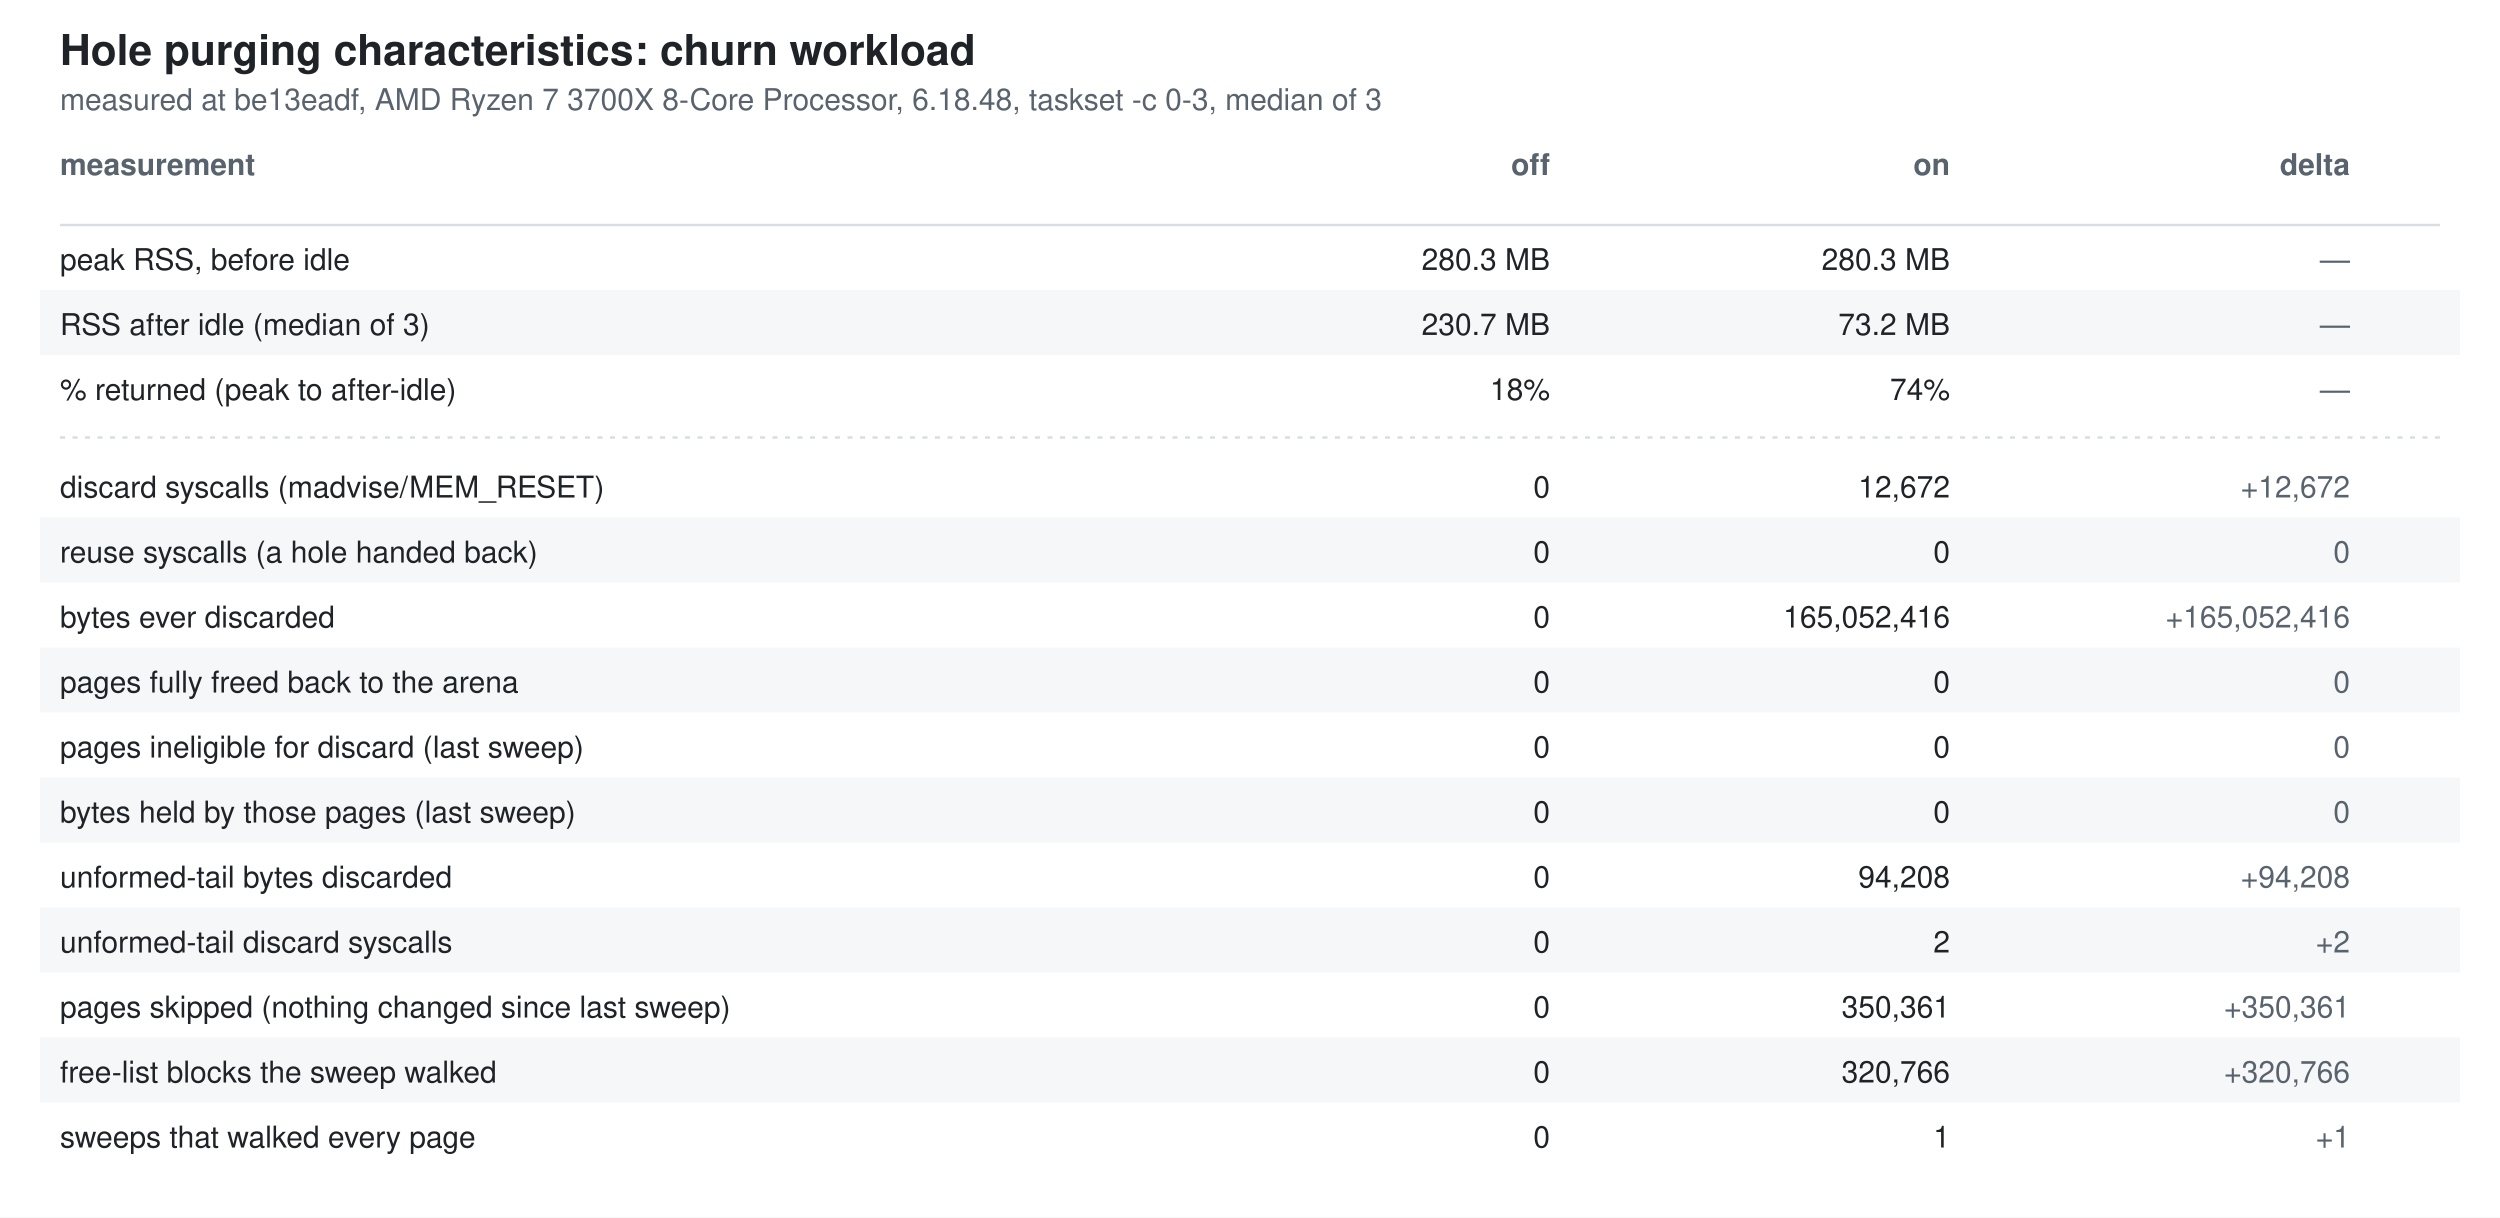
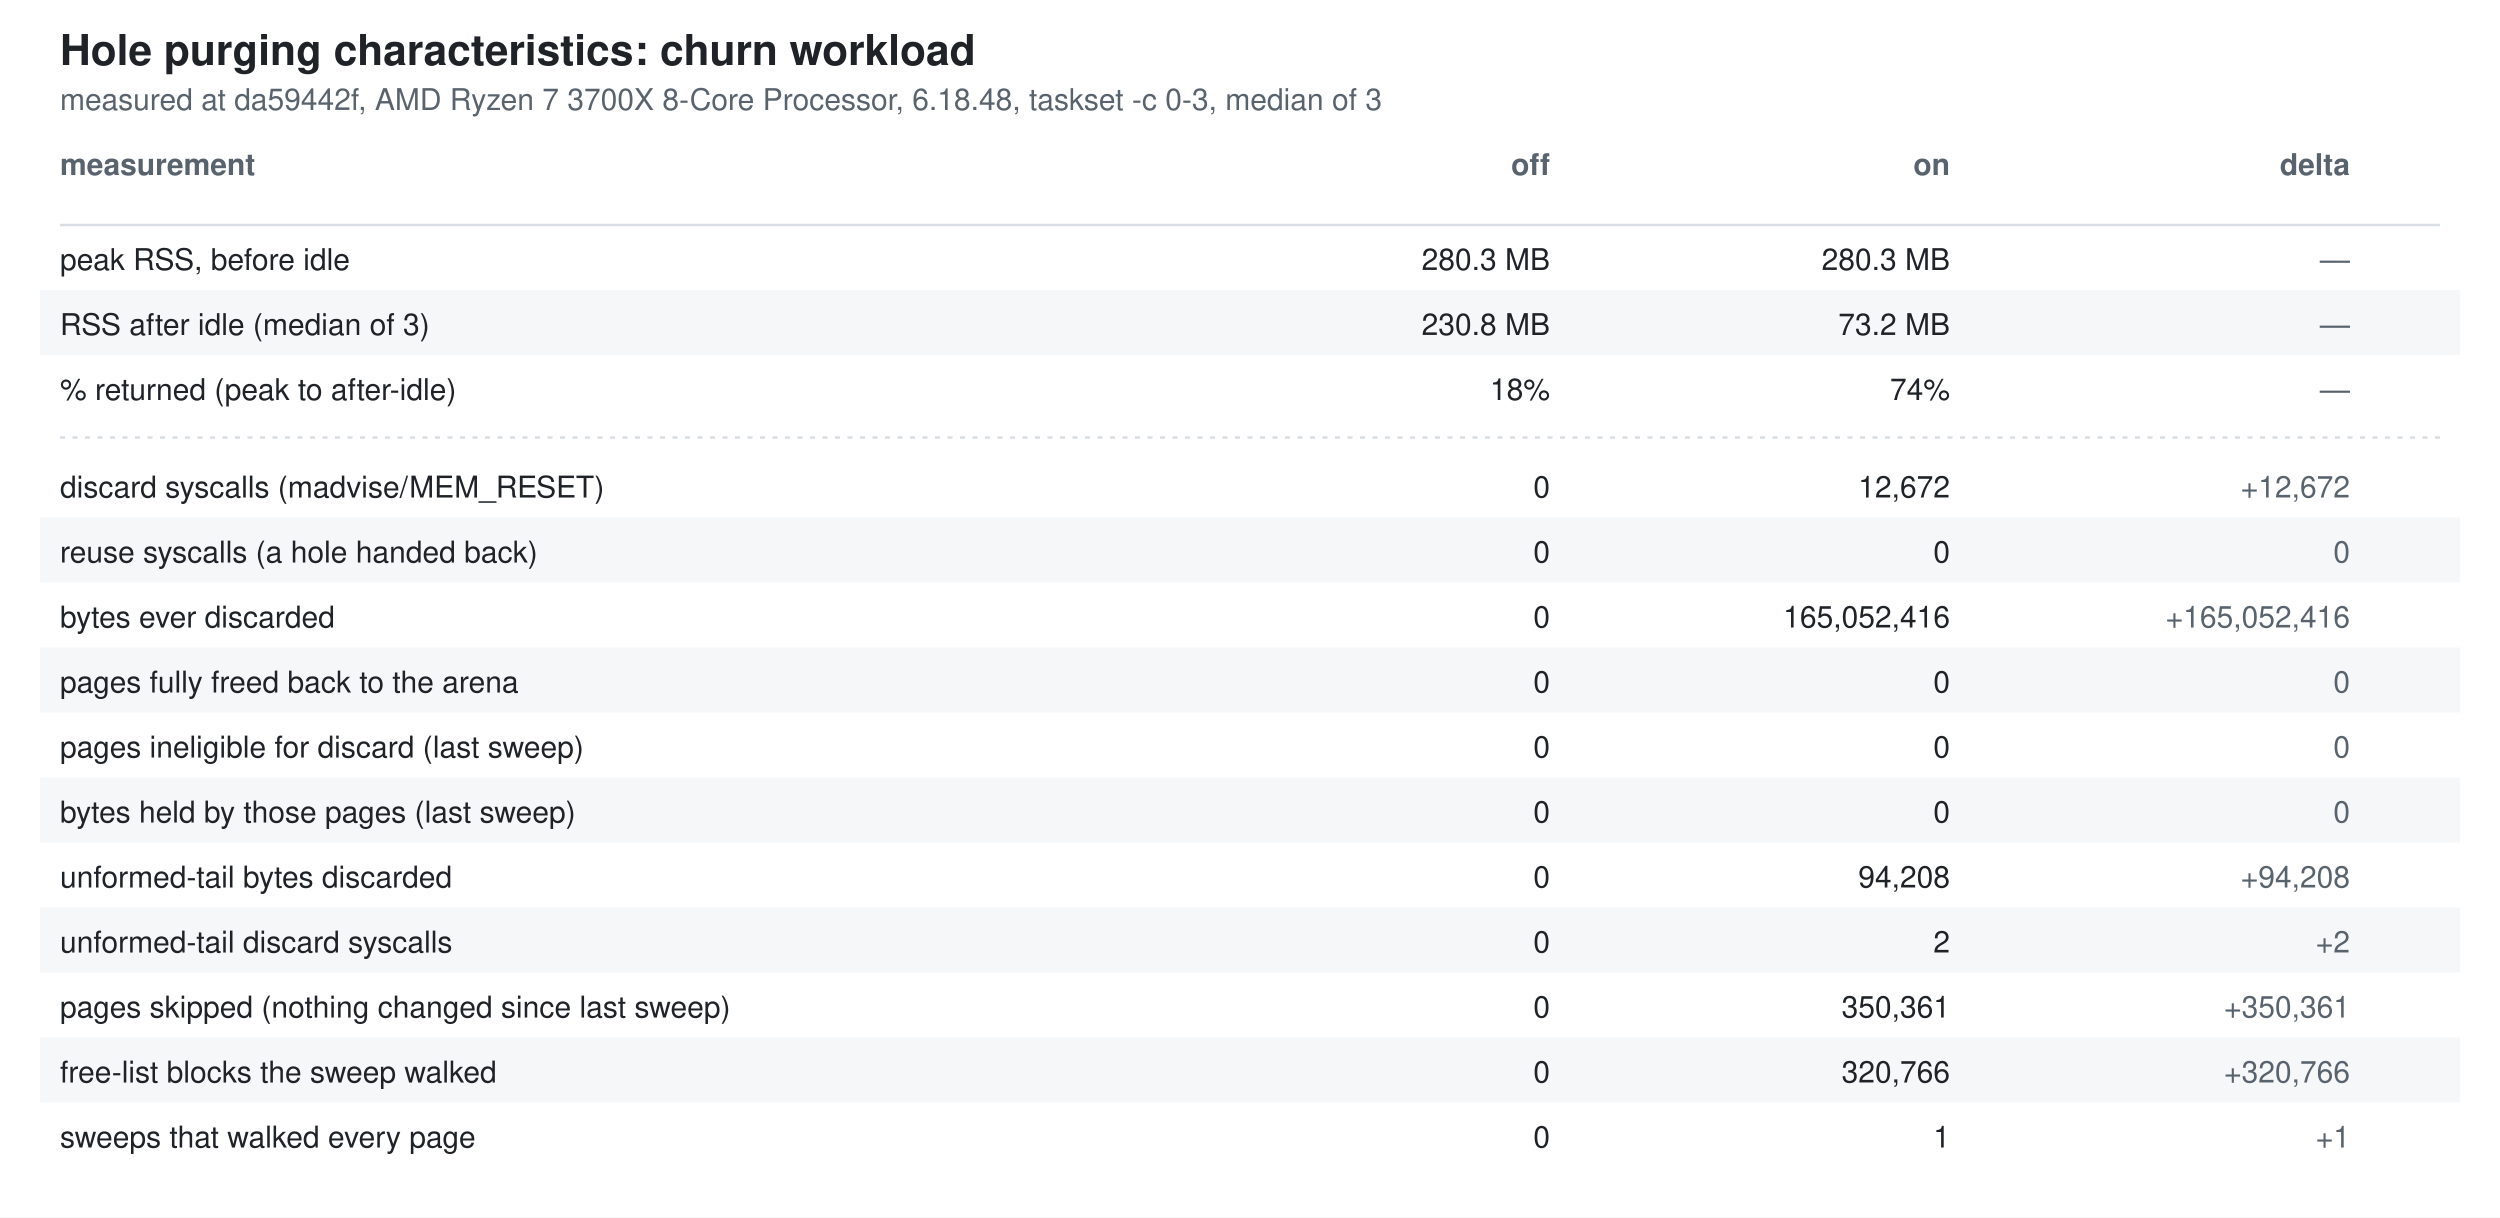
<svg xmlns="http://www.w3.org/2000/svg" viewBox="0 0 1000 487" width="1000" height="487" role="img" aria-label="Hole purging characteristics, churn workload">
  <rect width="1000" height="487" fill="#ffffff" />
  <g font-family="-apple-system,BlinkMacSystemFont,Segoe UI,Helvetica,Arial,sans-serif">
    <text x="24" y="26" font-size="17" font-weight="600" fill="#1f2328">Hole purging characteristics: churn workload</text>
-     <text x="24" y="44" font-size="12" fill="#59636e">measured at be13eadf, AMD Ryzen 7 3700X 8-Core Processor, 6.18.48, taskset -c 0-3, median of 3</text>
+     <text x="24" y="44" font-size="12" fill="#59636e">measured at da59442f, AMD Ryzen 7 3700X 8-Core Processor, 6.18.48, taskset -c 0-3, median of 3</text>
    <text x="24" y="70" font-size="12" font-weight="600" fill="#59636e">measurement</text>
    <text x="620" y="70" font-size="12" font-weight="600" text-anchor="end" fill="#59636e">off</text>
    <text x="780" y="70" font-size="12" font-weight="600" text-anchor="end" fill="#59636e">on</text>
    <text x="940" y="70" font-size="12" font-weight="600" text-anchor="end" fill="#59636e">delta</text>
    <line x1="24" y1="90" x2="976" y2="90" stroke="#d8dee4" stroke-width="1" />
    <text x="24" y="108" font-size="12" fill="#1f2328">peak RSS, before idle</text>
    <text x="620" y="108" font-size="12" text-anchor="end" fill="#1f2328">280.3 MB</text>
    <text x="780" y="108" font-size="12" text-anchor="end" fill="#1f2328">280.3 MB</text>
    <text x="940" y="108" font-size="12" text-anchor="end" fill="#59636e">—</text>
    <rect x="16" y="116" width="968" height="26" fill="#d8dee4" opacity="0.25" />
    <text x="24" y="134" font-size="12" fill="#1f2328">RSS after idle (median of 3)</text>
-     <text x="620" y="134" font-size="12" text-anchor="end" fill="#1f2328">230.7 MB</text>
+     <text x="620" y="134" font-size="12" text-anchor="end" fill="#1f2328">230.8 MB</text>
    <text x="780" y="134" font-size="12" text-anchor="end" fill="#1f2328">73.2 MB</text>
    <text x="940" y="134" font-size="12" text-anchor="end" fill="#59636e">—</text>
    <text x="24" y="160" font-size="12" fill="#1f2328">% returned (peak to after-idle)</text>
    <text x="620" y="160" font-size="12" text-anchor="end" fill="#1f2328">18%</text>
    <text x="780" y="160" font-size="12" text-anchor="end" fill="#1f2328">74%</text>
    <text x="940" y="160" font-size="12" text-anchor="end" fill="#59636e">—</text>
    <line x1="24" y1="175" x2="976" y2="175" stroke="#d8dee4" stroke-width="1" stroke-dasharray="2,3" />
    <text x="24" y="199" font-size="12" fill="#1f2328">discard syscalls (madvise/MEM_RESET)</text>
    <text x="620" y="199" font-size="12" text-anchor="end" fill="#1f2328">0</text>
    <text x="780" y="199" font-size="12" text-anchor="end" fill="#1f2328">12,672</text>
    <text x="940" y="199" font-size="12" text-anchor="end" fill="#59636e">+12,672</text>
    <rect x="16" y="207" width="968" height="26" fill="#d8dee4" opacity="0.25" />
    <text x="24" y="225" font-size="12" fill="#1f2328">reuse syscalls (a hole handed back)</text>
    <text x="620" y="225" font-size="12" text-anchor="end" fill="#1f2328">0</text>
    <text x="780" y="225" font-size="12" text-anchor="end" fill="#1f2328">0</text>
    <text x="940" y="225" font-size="12" text-anchor="end" fill="#59636e">0</text>
    <text x="24" y="251" font-size="12" fill="#1f2328">bytes ever discarded</text>
    <text x="620" y="251" font-size="12" text-anchor="end" fill="#1f2328">0</text>
    <text x="780" y="251" font-size="12" text-anchor="end" fill="#1f2328">165,052,416</text>
    <text x="940" y="251" font-size="12" text-anchor="end" fill="#59636e">+165,052,416</text>
    <rect x="16" y="259" width="968" height="26" fill="#d8dee4" opacity="0.25" />
    <text x="24" y="277" font-size="12" fill="#1f2328">pages fully freed back to the arena</text>
    <text x="620" y="277" font-size="12" text-anchor="end" fill="#1f2328">0</text>
    <text x="780" y="277" font-size="12" text-anchor="end" fill="#1f2328">0</text>
    <text x="940" y="277" font-size="12" text-anchor="end" fill="#59636e">0</text>
    <text x="24" y="303" font-size="12" fill="#1f2328">pages ineligible for discard (last sweep)</text>
    <text x="620" y="303" font-size="12" text-anchor="end" fill="#1f2328">0</text>
    <text x="780" y="303" font-size="12" text-anchor="end" fill="#1f2328">0</text>
    <text x="940" y="303" font-size="12" text-anchor="end" fill="#59636e">0</text>
    <rect x="16" y="311" width="968" height="26" fill="#d8dee4" opacity="0.25" />
    <text x="24" y="329" font-size="12" fill="#1f2328">bytes held by those pages (last sweep)</text>
    <text x="620" y="329" font-size="12" text-anchor="end" fill="#1f2328">0</text>
    <text x="780" y="329" font-size="12" text-anchor="end" fill="#1f2328">0</text>
    <text x="940" y="329" font-size="12" text-anchor="end" fill="#59636e">0</text>
    <text x="24" y="355" font-size="12" fill="#1f2328">unformed-tail bytes discarded</text>
    <text x="620" y="355" font-size="12" text-anchor="end" fill="#1f2328">0</text>
    <text x="780" y="355" font-size="12" text-anchor="end" fill="#1f2328">94,208</text>
    <text x="940" y="355" font-size="12" text-anchor="end" fill="#59636e">+94,208</text>
    <rect x="16" y="363" width="968" height="26" fill="#d8dee4" opacity="0.25" />
    <text x="24" y="381" font-size="12" fill="#1f2328">unformed-tail discard syscalls</text>
    <text x="620" y="381" font-size="12" text-anchor="end" fill="#1f2328">0</text>
    <text x="780" y="381" font-size="12" text-anchor="end" fill="#1f2328">2</text>
    <text x="940" y="381" font-size="12" text-anchor="end" fill="#59636e">+2</text>
    <text x="24" y="407" font-size="12" fill="#1f2328">pages skipped (nothing changed since last sweep)</text>
    <text x="620" y="407" font-size="12" text-anchor="end" fill="#1f2328">0</text>
    <text x="780" y="407" font-size="12" text-anchor="end" fill="#1f2328">350,361</text>
    <text x="940" y="407" font-size="12" text-anchor="end" fill="#59636e">+350,361</text>
    <rect x="16" y="415" width="968" height="26" fill="#d8dee4" opacity="0.25" />
    <text x="24" y="433" font-size="12" fill="#1f2328">free-list blocks the sweep walked</text>
    <text x="620" y="433" font-size="12" text-anchor="end" fill="#1f2328">0</text>
    <text x="780" y="433" font-size="12" text-anchor="end" fill="#1f2328">320,766</text>
    <text x="940" y="433" font-size="12" text-anchor="end" fill="#59636e">+320,766</text>
    <text x="24" y="459" font-size="12" fill="#1f2328">sweeps that walked every page</text>
    <text x="620" y="459" font-size="12" text-anchor="end" fill="#1f2328">0</text>
    <text x="780" y="459" font-size="12" text-anchor="end" fill="#1f2328">1</text>
    <text x="940" y="459" font-size="12" text-anchor="end" fill="#59636e">+1</text>
  </g>
</svg>
